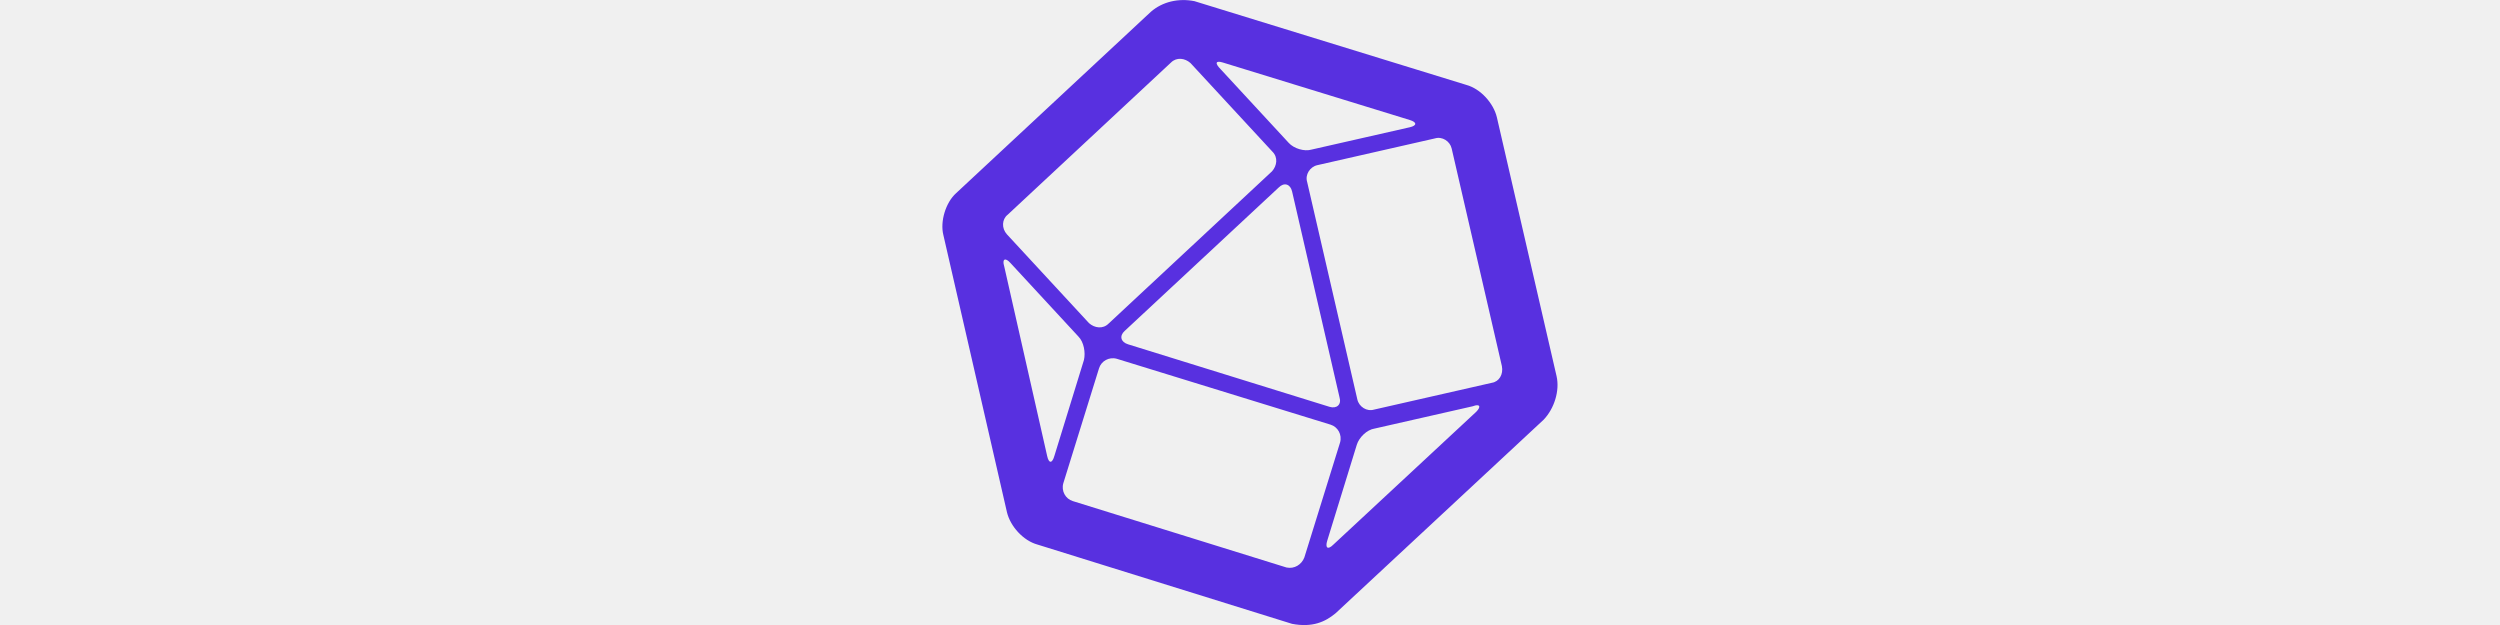
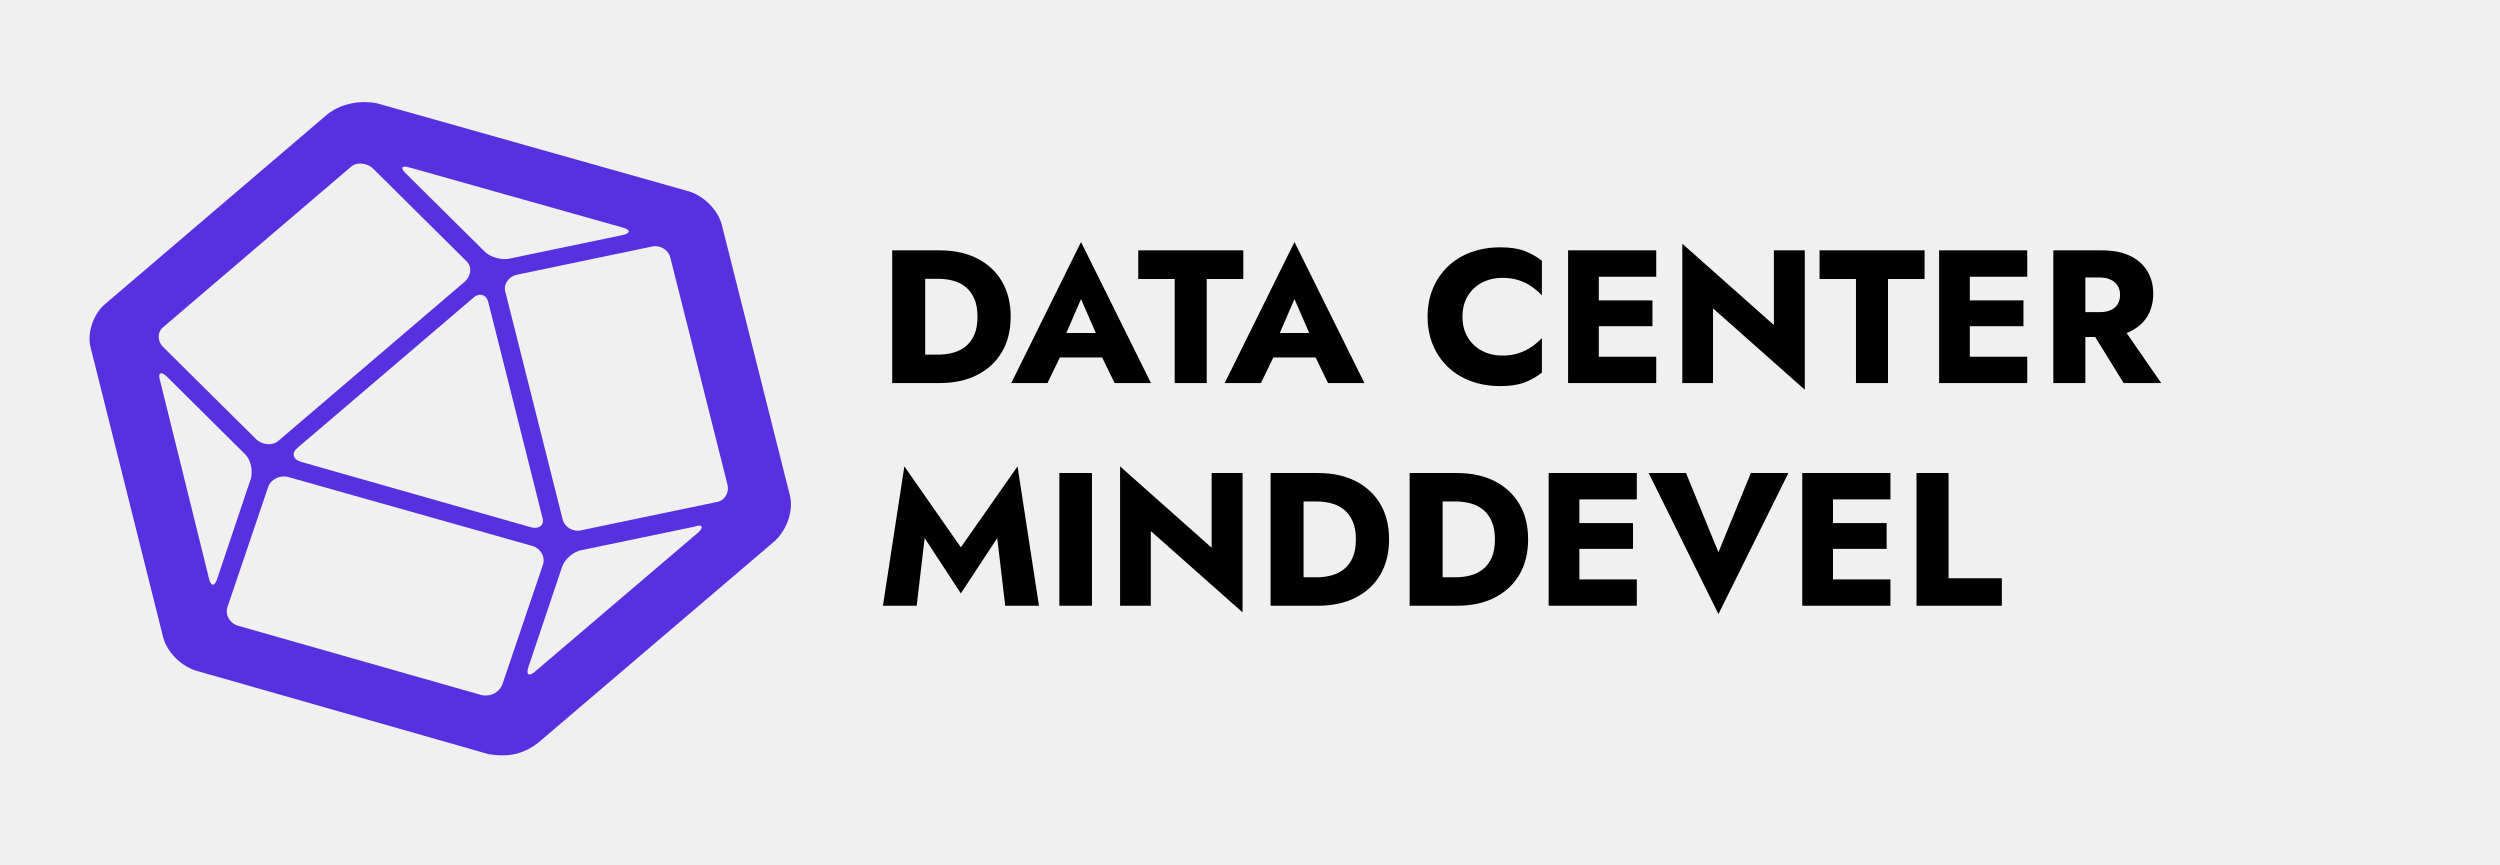
- <svg xmlns="http://www.w3.org/2000/svg" aria-hidden="true" role="img" width="200" height="50" preserveAspectRatio="xMidYMid meet" viewBox="0 0 504 512">
-   <path fill="#5830e0" d="M322.125 502.369L492.617 343.76c8.685-9.142 13.256-23.768 10.513-35.652L454.222 96.02c-2.742-11.427-13.255-23.311-25.14-26.51L206.483.946c-13.062-2.586-26.205.467-35.653 8.684L11.307 158.184C2.622 165.954-1.95 181.495.794 192.465l52.108 227.171c2.742 11.428 13.255 23.312 25.14 26.511l208.43 64.906c16.582 3.149 27.076-1.535 35.653-8.684zM229.793 51.226l153.124 47.08c5.942 1.828 5.942 4.57 0 5.942L302.47 122.53c-5.942 1.828-14.627-.914-18.74-5.485L227.964 56.71c-5.028-5.028-4.114-7.314 1.828-5.485zm95.531 274.25c1.829 5.943-2.285 9.6-8.227 7.771l-165.008-51.193c-5.942-1.829-7.313-6.857-2.743-10.97l126.156-117.471c4.57-4.571 9.599-2.743 10.97 3.2l38.852 168.664zM53.36 176.01L187.285 51.226c4.57-4.571 11.427-3.657 15.998.457l67.191 72.676c4.57 4.571 3.657 11.428-.457 15.998L136.09 265.142c-4.57 4.57-11.427 3.656-15.998-.457l-67.191-72.677c-4.571-5.028-4.114-12.341.457-15.998zm32.453 197.46L50.616 218.063c-1.828-5.942.914-7.314 5.028-2.743l55.764 60.336c4.571 4.57 5.943 13.255 4.571 19.197l-24.225 78.619c-1.829 6.399-4.571 6.399-5.942 0zm196.09 91.418l-175.064-54.393c-5.943-1.829-9.6-8.228-7.77-14.627l29.253-94.16c1.828-5.942 8.227-9.599 14.626-7.77l175.064 53.936c5.942 1.828 9.599 8.227 7.77 14.627l-29.253 94.16c-2.286 5.941-8.228 9.598-14.627 8.227zM437.31 337.36L320.296 446.147c-4.57 4.571-6.856 2.743-5.028-3.2l24.226-78.618c1.828-5.942 8.227-12.341 14.627-13.256l80.447-18.283c5.942-2.285 6.856.457 2.742 4.571zm12.798-23.768l-96.445 21.94c-5.942 1.828-12.34-2.286-13.712-8.228l-41.138-178.263c-1.828-5.942 2.286-12.341 8.228-13.713l96.445-21.94c5.942-1.828 12.341 2.286 13.712 8.228l41.138 178.263c1.371 6.856-2.285 12.798-8.228 13.713z" />
+ <svg xmlns="http://www.w3.org/2000/svg" width="211" height="73" viewBox="0 0 211 73" fill="none">
+   <path d="M75.301 21.13V32.33H78.085V21.13H75.301ZM79.301 32.33C80.527 32.33 81.589 32.1 82.485 31.642C83.381 31.183 84.074 30.538 84.565 29.706C85.055 28.863 85.301 27.871 85.301 26.73C85.301 25.578 85.055 24.586 84.565 23.754C84.074 22.922 83.381 22.276 82.485 21.818C81.589 21.359 80.527 21.13 79.301 21.13H77.093V23.53H79.205C79.631 23.53 80.042 23.583 80.437 23.69C80.842 23.797 81.194 23.973 81.493 24.218C81.802 24.463 82.047 24.794 82.229 25.21C82.41 25.615 82.501 26.122 82.501 26.73C82.501 27.338 82.41 27.85 82.229 28.266C82.047 28.671 81.802 28.997 81.493 29.242C81.194 29.487 80.842 29.663 80.437 29.77C80.042 29.877 79.631 29.93 79.205 29.93H77.093V32.33H79.301ZM88.311 30.17H94.231L94.055 28.106H88.503L88.311 30.17ZM91.239 25.242L92.823 28.874L92.727 29.562L94.071 32.33H97.143L91.239 20.426L85.351 32.33H88.407L89.799 29.45L89.671 28.858L91.239 25.242ZM96.071 23.546H99.143V32.33H101.847V23.546H104.935V21.13H96.071V23.546ZM106.326 30.17H112.246L112.07 28.106H106.518L106.326 30.17ZM109.254 25.242L110.838 28.874L110.742 29.562L112.086 32.33H115.158L109.254 20.426L103.366 32.33H106.422L107.814 29.45L107.686 28.858L109.254 25.242ZM123.433 26.73C123.433 26.037 123.587 25.445 123.897 24.954C124.206 24.463 124.611 24.09 125.113 23.834C125.625 23.578 126.185 23.45 126.793 23.45C127.326 23.45 127.795 23.519 128.201 23.658C128.606 23.786 128.969 23.967 129.289 24.202C129.609 24.426 129.891 24.666 130.137 24.922V22.01C129.689 21.658 129.198 21.381 128.665 21.178C128.131 20.975 127.454 20.874 126.633 20.874C125.737 20.874 124.91 21.012 124.153 21.29C123.395 21.567 122.745 21.967 122.201 22.49C121.657 23.012 121.235 23.631 120.937 24.346C120.638 25.061 120.489 25.855 120.489 26.73C120.489 27.605 120.638 28.399 120.937 29.114C121.235 29.828 121.657 30.447 122.201 30.97C122.745 31.492 123.395 31.892 124.153 32.17C124.91 32.447 125.737 32.586 126.633 32.586C127.454 32.586 128.131 32.484 128.665 32.282C129.198 32.079 129.689 31.802 130.137 31.45V28.538C129.891 28.794 129.609 29.034 129.289 29.258C128.969 29.482 128.606 29.663 128.201 29.802C127.795 29.941 127.326 30.01 126.793 30.01C126.185 30.01 125.625 29.882 125.113 29.626C124.611 29.37 124.206 28.997 123.897 28.506C123.587 28.005 123.433 27.413 123.433 26.73ZM134.139 32.33H139.787V30.106H134.139V32.33ZM134.139 23.354H139.787V21.13H134.139V23.354ZM134.139 27.53H139.467V25.354H134.139V27.53ZM132.347 21.13V32.33H134.939V21.13H132.347ZM149.716 21.13V27.434L141.988 20.57V32.33H144.58V26.026L152.324 32.89V21.13H149.716ZM153.571 23.546H156.643V32.33H159.347V23.546H162.435V21.13H153.571V23.546ZM165.452 32.33H171.1V30.106H165.452V32.33ZM165.452 23.354H171.1V21.13H165.452V23.354ZM165.452 27.53H170.78V25.354H165.452V27.53ZM163.66 21.13V32.33H166.252V21.13H163.66ZM176.101 27.258L179.237 32.33H182.405L178.901 27.258H176.101ZM173.301 21.13V32.33H176.005V21.13H173.301ZM174.997 23.418H177.189C177.551 23.418 177.861 23.477 178.117 23.594C178.383 23.711 178.586 23.882 178.725 24.106C178.863 24.319 178.933 24.581 178.933 24.89C178.933 25.199 178.863 25.466 178.725 25.69C178.586 25.903 178.383 26.069 178.117 26.186C177.861 26.293 177.551 26.346 177.189 26.346H174.997V28.442H177.381C178.341 28.442 179.141 28.287 179.781 27.978C180.421 27.669 180.906 27.242 181.237 26.698C181.567 26.143 181.733 25.509 181.733 24.794C181.733 24.069 181.567 23.434 181.237 22.89C180.906 22.335 180.421 21.903 179.781 21.594C179.141 21.285 178.341 21.13 177.381 21.13H174.997V23.418Z" fill="black" />
+   <g style="mix-blend-mode:multiply">
+     <path d="M78.04 45.412L81.096 50.084L84.168 45.412L84.84 51.124H87.688L85.88 39.364L81.096 46.196L76.328 39.364L74.52 51.124H77.368L78.04 45.412ZM89.41 39.924V51.124H92.162V39.924H89.41ZM102.263 39.924V46.228L94.535 39.364V51.124H97.127V44.82L104.871 51.684V39.924H102.263ZM107.238 39.924V51.124H110.022V39.924H107.238ZM111.238 51.124C112.465 51.124 113.526 50.894 114.422 50.436C115.318 49.977 116.012 49.332 116.502 48.5C116.993 47.657 117.238 46.665 117.238 45.524C117.238 44.372 116.993 43.38 116.502 42.548C116.012 41.716 115.318 41.07 114.422 40.612C113.526 40.153 112.465 39.924 111.238 39.924H109.03V42.324H111.142C111.569 42.324 111.98 42.377 112.374 42.484C112.78 42.59 113.132 42.766 113.43 43.012C113.74 43.257 113.985 43.588 114.166 44.004C114.348 44.409 114.438 44.916 114.438 45.524C114.438 46.132 114.348 46.644 114.166 47.06C113.985 47.465 113.74 47.79 113.43 48.036C113.132 48.281 112.78 48.457 112.374 48.564C111.98 48.67 111.569 48.724 111.142 48.724H109.03V51.124H111.238ZM118.973 39.924V51.124H121.757V39.924H118.973ZM122.973 51.124C124.199 51.124 125.261 50.894 126.157 50.436C127.053 49.977 127.746 49.332 128.237 48.5C128.727 47.657 128.973 46.665 128.973 45.524C128.973 44.372 128.727 43.38 128.237 42.548C127.746 41.716 127.053 41.07 126.157 40.612C125.261 40.153 124.199 39.924 122.973 39.924H120.765V42.324H122.877C123.303 42.324 123.714 42.377 124.109 42.484C124.514 42.59 124.866 42.766 125.165 43.012C125.474 43.257 125.719 43.588 125.901 44.004C126.082 44.409 126.173 44.916 126.173 45.524C126.173 46.132 126.082 46.644 125.901 47.06C125.719 47.465 125.474 47.79 125.165 48.036C124.866 48.281 124.514 48.457 124.109 48.564C123.714 48.67 123.303 48.724 122.877 48.724H120.765V51.124H122.973ZM132.499 51.124H138.147V48.9H132.499V51.124ZM132.499 42.148H138.147V39.924H132.499V42.148ZM132.499 46.324H137.827V44.148H132.499V46.324ZM130.707 39.924V51.124H133.299V39.924H130.707ZM145.036 46.612L142.3 39.924H139.148L145.036 51.828L150.94 39.924H147.772L145.036 46.612ZM153.905 51.124H159.553V48.9H153.905V51.124ZM153.905 42.148H159.553V39.924H153.905V42.148ZM153.905 46.324H159.233V44.148H153.905V46.324ZM152.113 39.924V51.124H154.705V39.924H152.113ZM161.754 39.924V51.124H168.954V48.804H164.458V39.924H161.754Z" fill="black" />
+   </g>
+   <g clip-path="url(#clip0_4_23)">
+     <path d="M45.399 62.71L65.427 45.631C66.447 44.646 66.984 43.071 66.662 41.792L60.917 18.954C60.594 17.724 59.36 16.444 57.963 16.1L31.814 8.717C30.28 8.438 28.736 8.767 27.626 9.652L8.886 25.648C7.866 26.485 7.329 28.158 7.651 29.339L13.773 53.801C14.095 55.032 15.33 56.311 16.726 56.656L41.211 63.645C43.159 63.984 44.391 63.48 45.399 62.71V62.71ZM34.553 14.131L52.54 19.2C53.238 19.397 53.238 19.692 52.54 19.84L43.09 21.809C42.392 22.006 41.372 21.71 40.889 21.218L34.338 14.721C33.747 14.18 33.854 13.934 34.552 14.131L34.553 14.131ZM45.775 43.662C45.99 44.302 45.506 44.696 44.808 44.499L25.424 38.986C24.726 38.789 24.565 38.248 25.102 37.805L39.922 25.156C40.459 24.663 41.05 24.86 41.211 25.5L45.775 43.662V43.662ZM13.826 27.567L29.559 14.131C30.096 13.639 30.901 13.737 31.438 14.18L39.331 22.006C39.868 22.498 39.761 23.236 39.278 23.728L23.545 37.165C23.008 37.657 22.203 37.559 21.666 37.116L13.773 29.29C13.236 28.749 13.289 27.961 13.826 27.567H13.826ZM17.639 48.83L13.504 32.096C13.289 31.456 13.612 31.308 14.095 31.8L20.646 38.297C21.183 38.789 21.344 39.725 21.183 40.364L18.337 48.83C18.122 49.519 17.8 49.519 17.639 48.83L17.639 48.83ZM40.674 58.674L20.109 52.817C19.411 52.62 18.981 51.931 19.196 51.242L22.633 41.103C22.847 40.463 23.599 40.069 24.351 40.266L44.916 46.074C45.614 46.27 46.043 46.96 45.828 47.649L42.392 57.788C42.124 58.428 41.426 58.821 40.674 58.674H40.674ZM58.93 44.941L45.184 56.656C44.647 57.148 44.379 56.951 44.593 56.311L47.439 47.846C47.654 47.206 48.406 46.517 49.158 46.418L58.608 44.45C59.306 44.203 59.413 44.499 58.93 44.942V44.941ZM60.433 42.382L49.104 44.745C48.406 44.942 47.654 44.499 47.493 43.859L42.66 24.663C42.446 24.024 42.929 23.335 43.627 23.187L54.957 20.824C55.655 20.628 56.406 21.07 56.567 21.71L61.4 40.906C61.561 41.644 61.132 42.284 60.433 42.382Z" fill="#5830E0" />
+   </g>
+   <defs>
+     <clipPath id="clip0_4_23">
+       <rect width="59.206" height="55.132" fill="white" transform="translate(7.55821 8.61442)" />
+     </clipPath>
+   </defs>
</svg>
